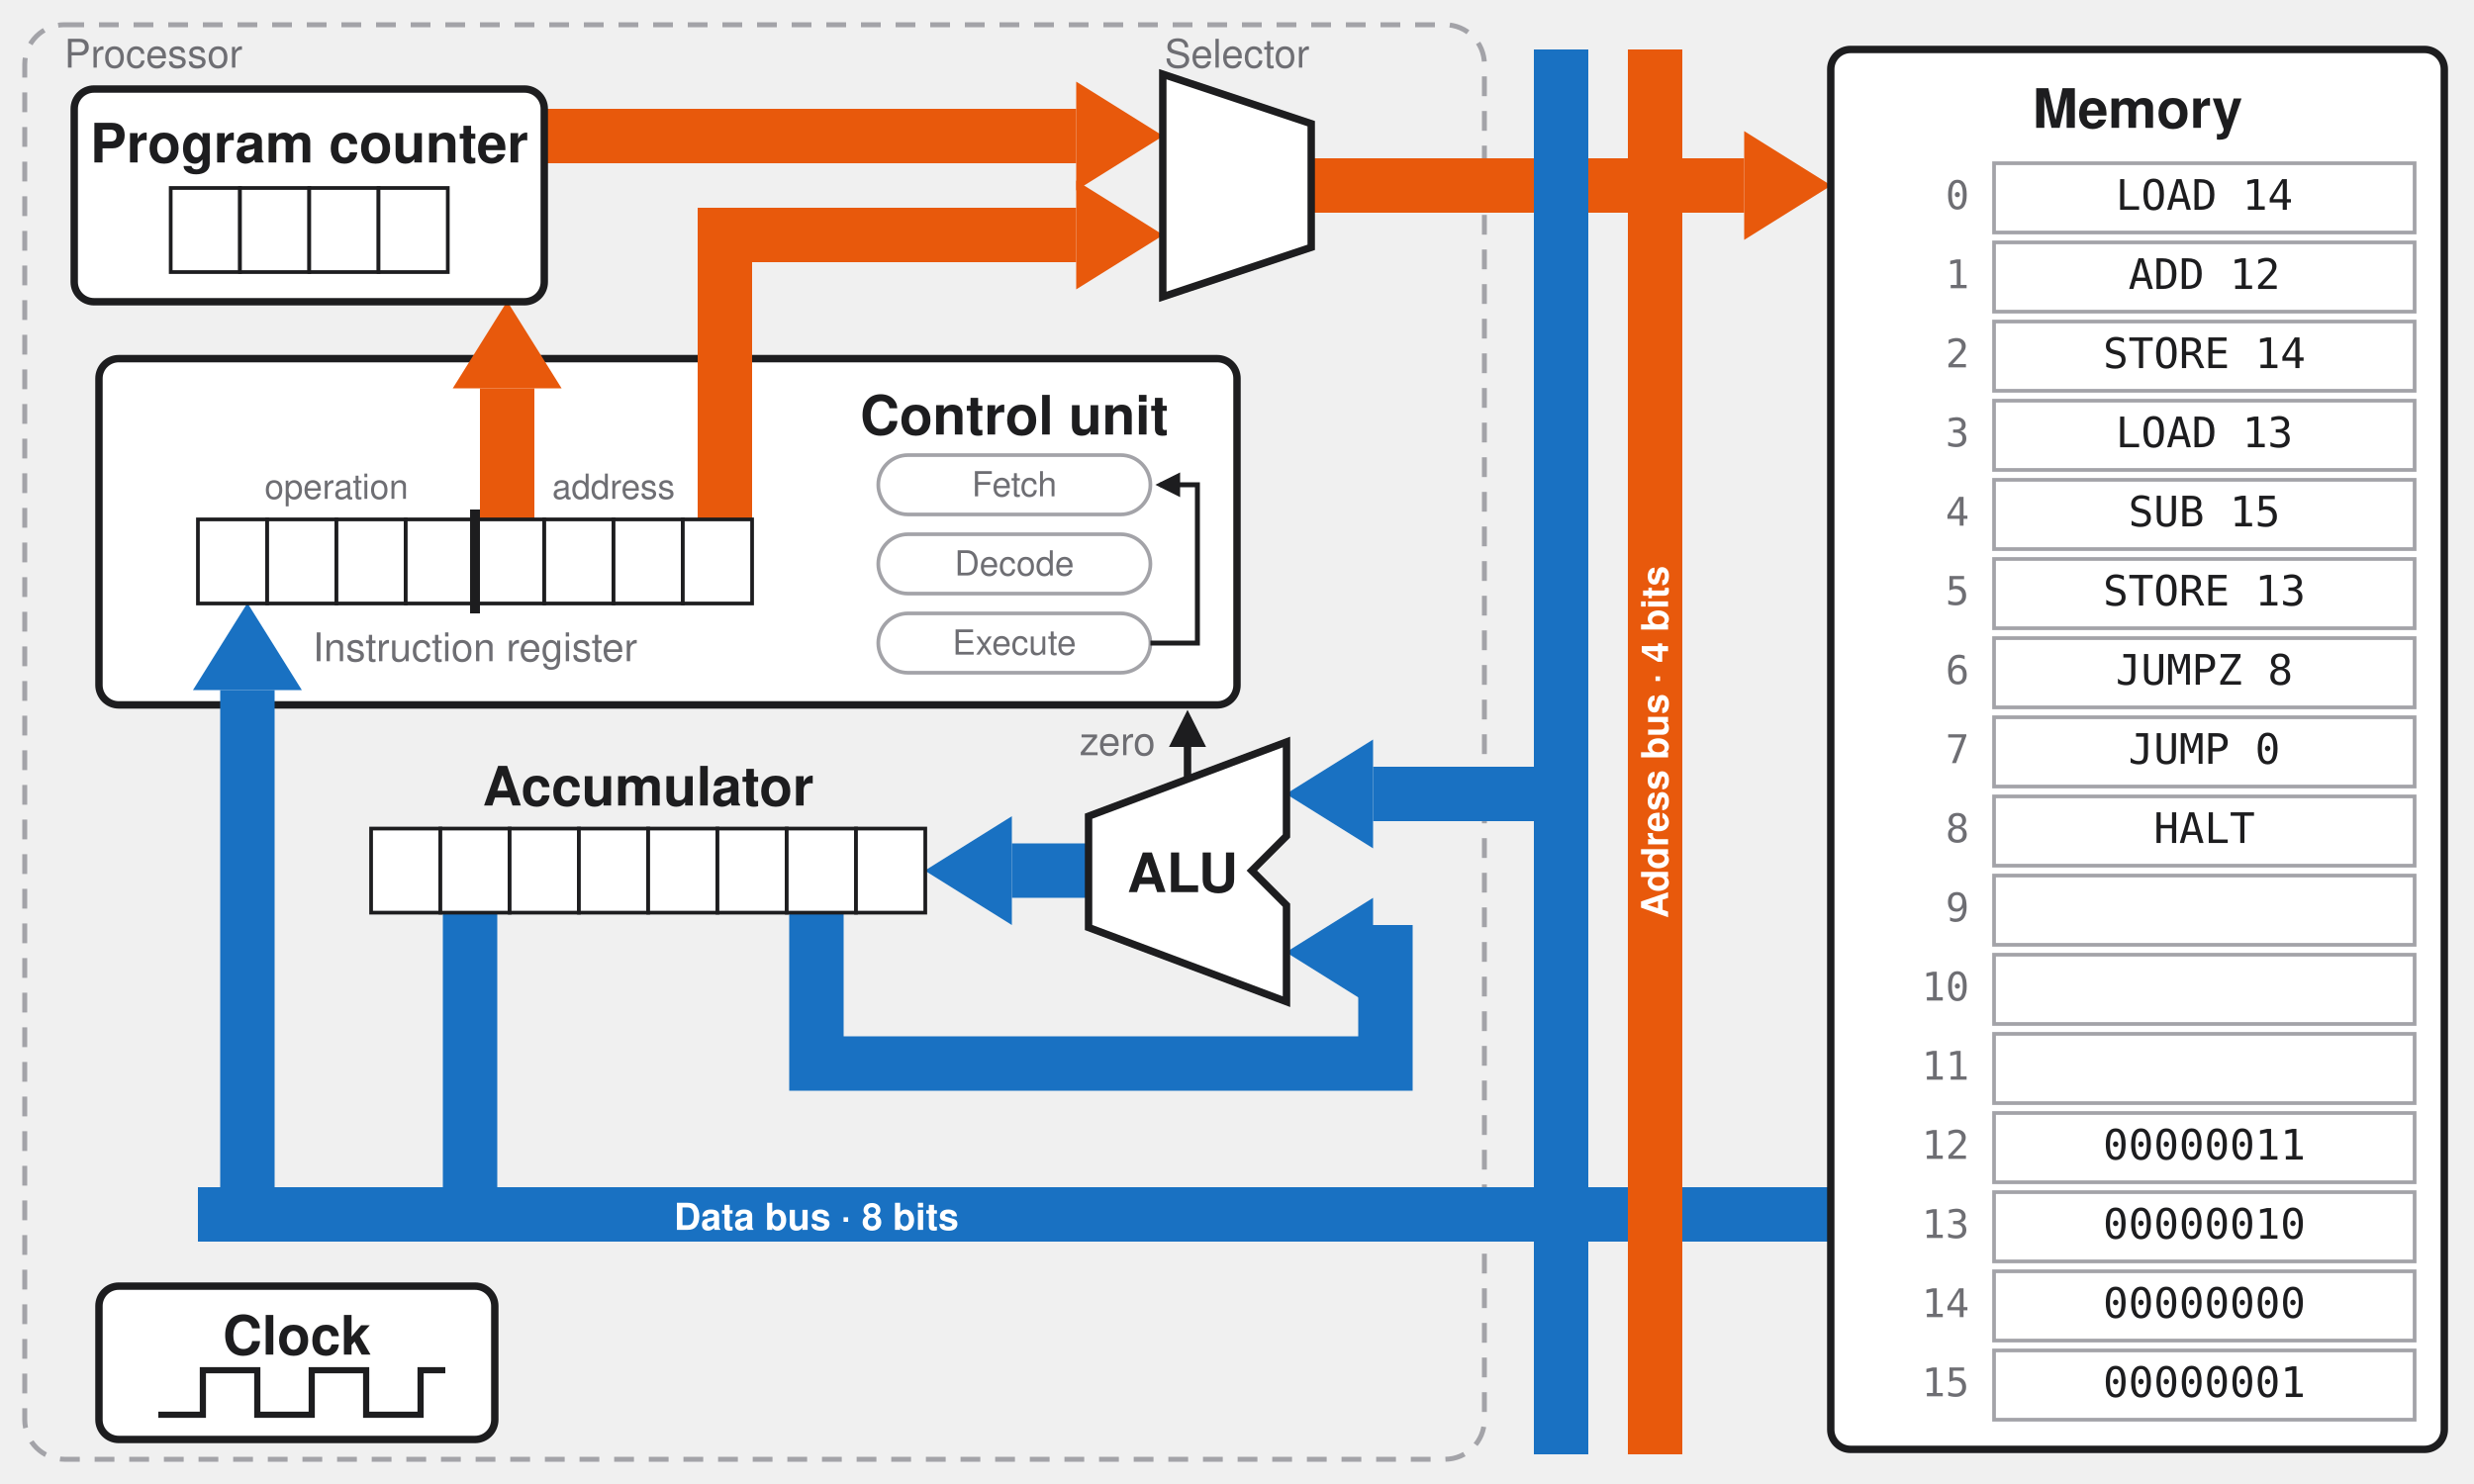
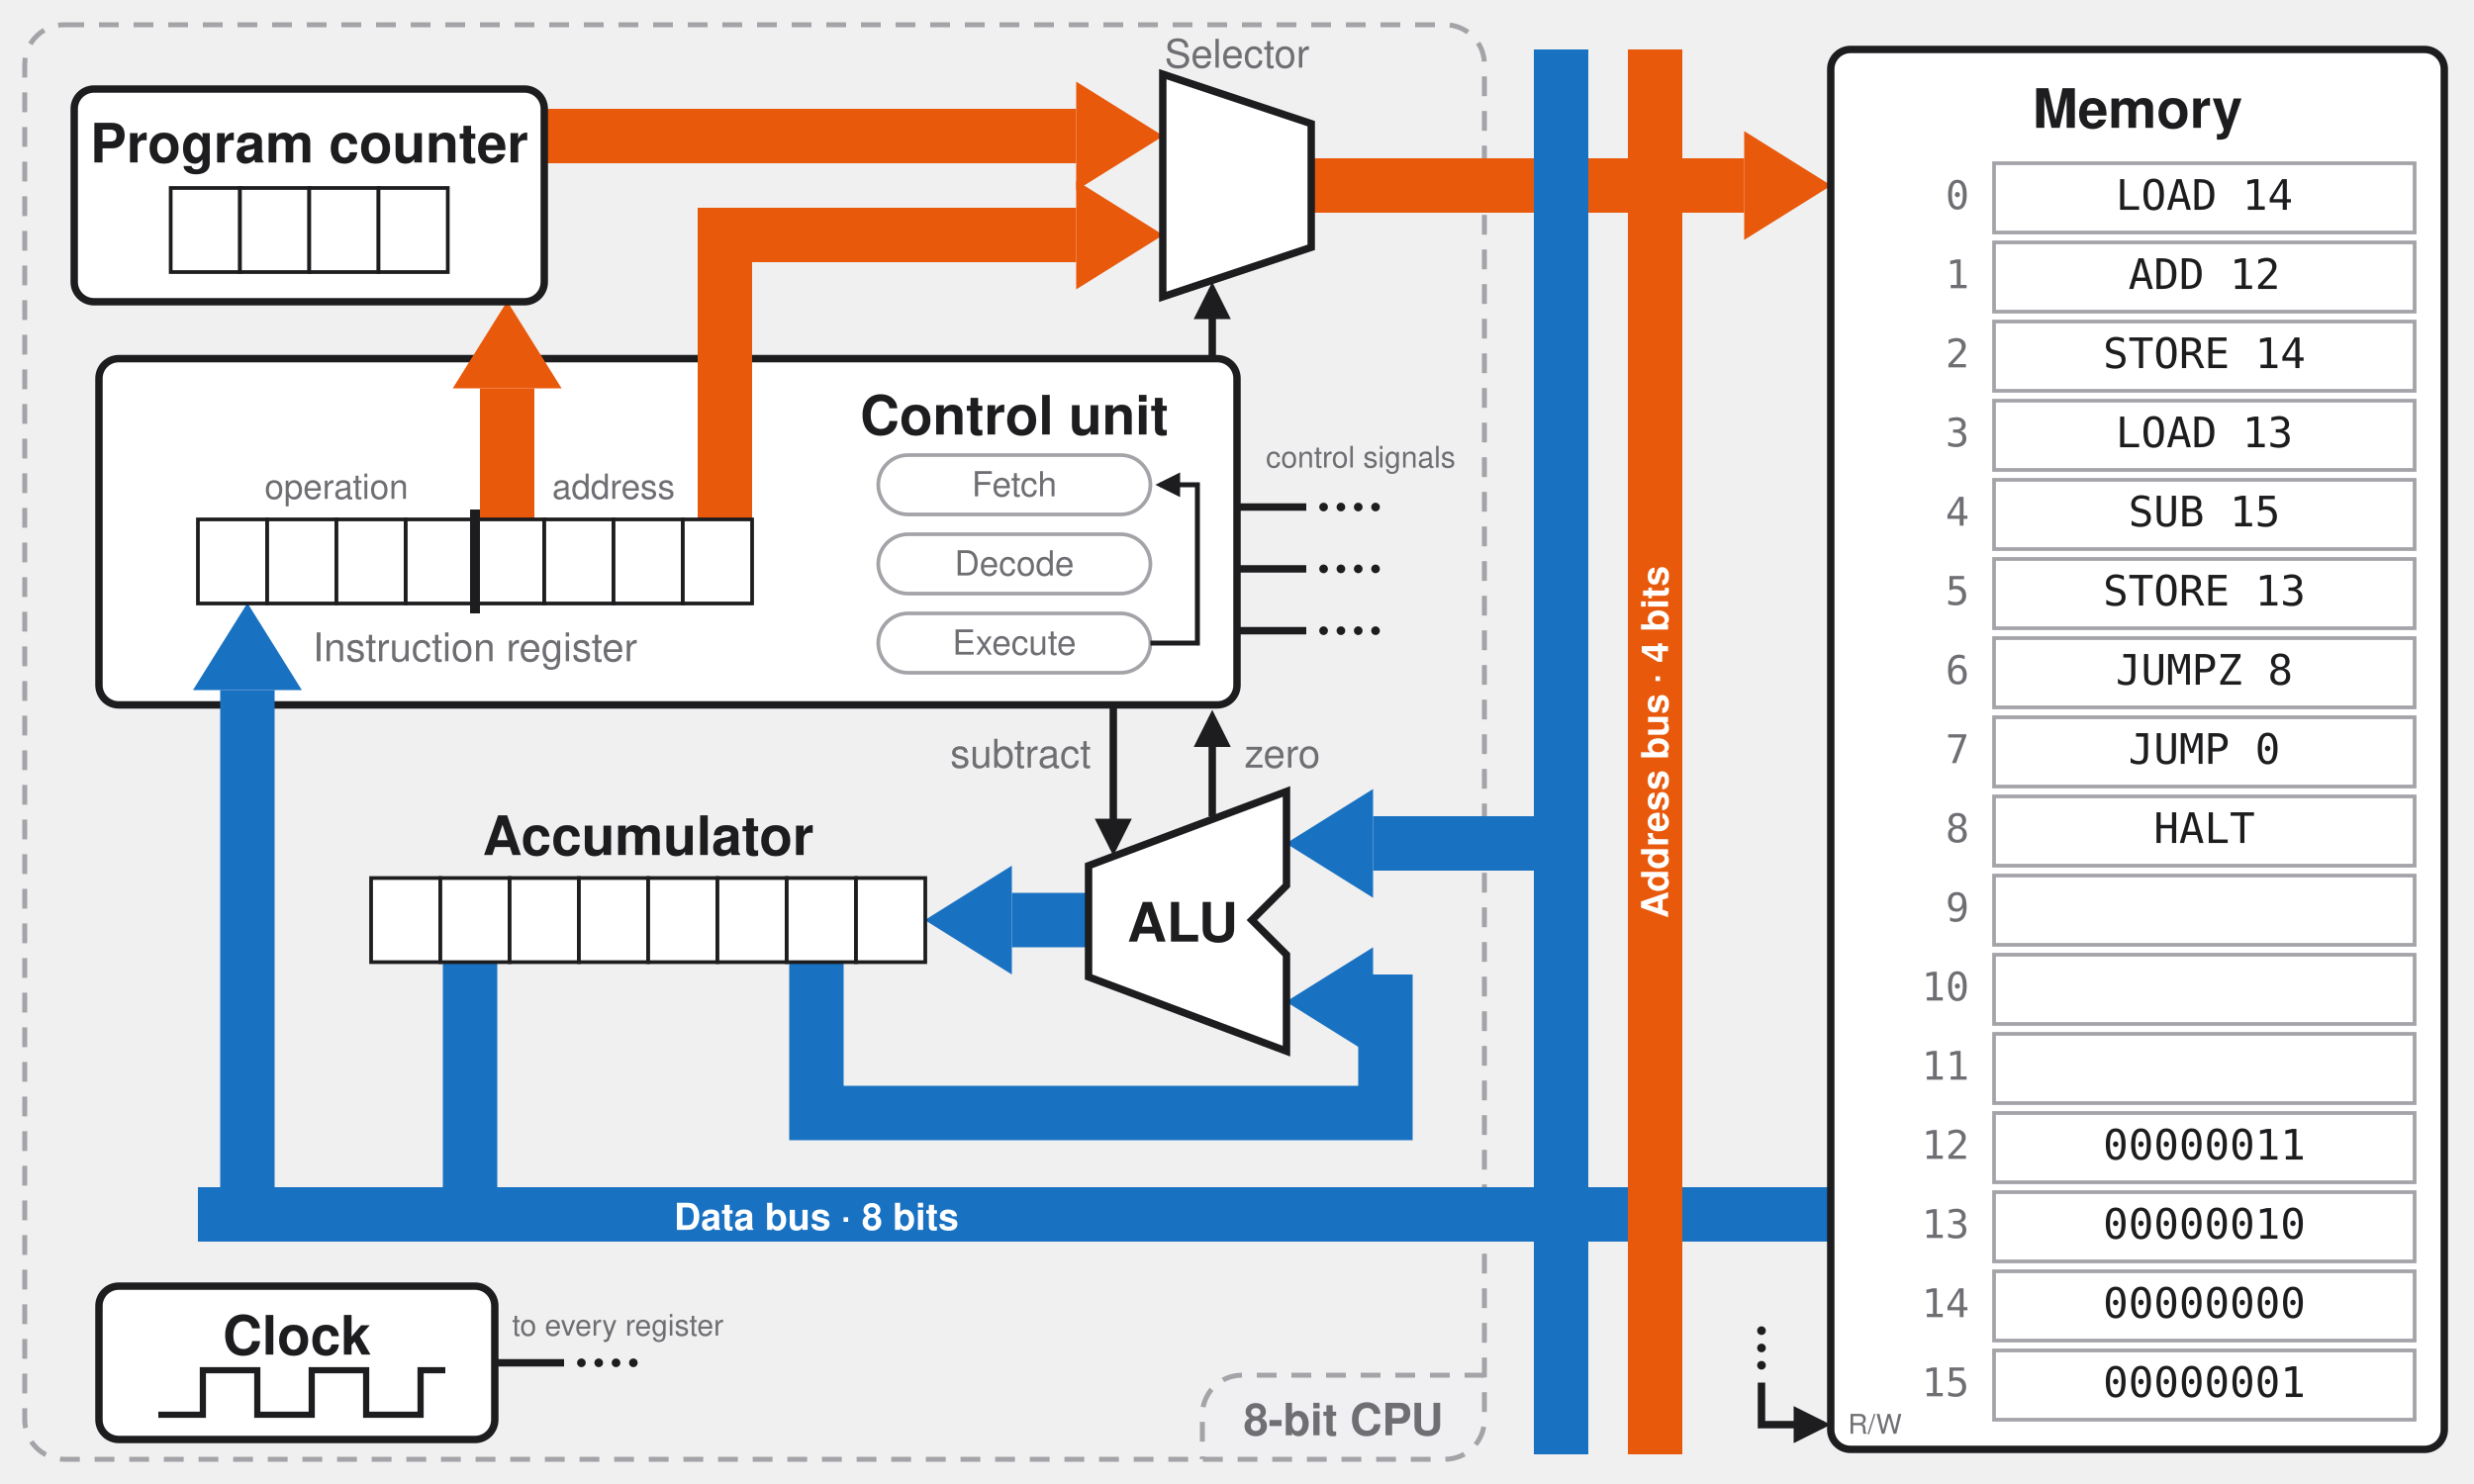
<svg xmlns="http://www.w3.org/2000/svg" viewBox="0 0 1000 600" role="img" aria-label="The machine: a processor with a program counter, a control unit holding the instruction register, an accumulator, an ALU and a clock, connected to a memory of 16 cells by an 8-bit data bus and a 4-bit address bus">
  <defs>
    <marker id="data-arrow" viewBox="0 0 8 10" refX="0" refY="5" markerWidth="1.6" markerHeight="2" orient="auto">
      <path d="M0 0 L8 5 L0 10 z" fill="#1971c2" />
    </marker>
    <marker id="address-arrow" viewBox="0 0 8 10" refX="0" refY="5" markerWidth="1.6" markerHeight="2" orient="auto">
      <path d="M0 0 L8 5 L0 10 z" fill="#e8590c" />
    </marker>
    <marker id="wire-arrow" viewBox="0 0 10 10" refX="8" refY="5" markerWidth="5" markerHeight="5" orient="auto">
      <path d="M0 0 L10 5 L0 10 z" fill="#1d1d1f" />
    </marker>
  </defs>
  <style>
    .frame { fill: none; stroke: #a3a3a8; stroke-width: 2; stroke-dasharray: 8 6; }
    .box { fill: #ffffff; stroke: #1d1d1f; stroke-width: 3; }
    .label { font-family: Helvetica, Arial, sans-serif; font-size: 22px; font-weight: bold; fill: #1d1d1f; text-anchor: middle; dominant-baseline: middle; }
    .small { font-family: Helvetica, Arial, sans-serif; font-size: 16px; fill: #6e6e73; text-anchor: middle; dominant-baseline: middle; }
    .tiny { font-family: Helvetica, Arial, sans-serif; font-size: 14px; fill: #6e6e73; text-anchor: middle; dominant-baseline: middle; }
    .data-path { fill: none; stroke: #1971c2; stroke-width: 22; stroke-linejoin: miter; }
    .address-path { fill: none; stroke: #e8590c; stroke-width: 22; stroke-linejoin: miter; }
    .data-bus { fill: #1971c2; }
    .address-bus { fill: #e8590c; }
    .wire { fill: none; stroke: #1d1d1f; stroke-width: 3; }
+     /* A wire that goes on somewhere not drawn */
+     .wire-dots { fill: none; stroke: #1d1d1f; stroke-width: 3.5; stroke-linecap: round; stroke-dasharray: 0 7; }
    .bus-label { font-family: Helvetica, Arial, sans-serif; font-size: 15px; font-weight: bold; fill: #ffffff; text-anchor: middle; dominant-baseline: middle; }
    .cell { fill: #ffffff; stroke: #a3a3a8; stroke-width: 1.5; }
    .bit { fill: #ffffff; stroke: #1d1d1f; stroke-width: 1.5; }
    .step { fill: #ffffff; stroke: #a3a3a8; stroke-width: 1.5; }
    .cell-address { font-family: Menlo, Consolas, monospace; font-size: 16px; fill: #6e6e73; text-anchor: end; dominant-baseline: middle; }
    .value { font-family: Menlo, Consolas, monospace; font-size: 17px; fill: #1d1d1f; text-anchor: middle; dominant-baseline: middle; }
  </style>
+   <path d="M600 556 V574 A16 16 0 0 1 584 590 H486 V572 A16 16 0 0 1 502 556 Z" fill="#f0f0f2" />
  <rect class="frame" x="10" y="10" width="590" height="580" rx="16" />
-   <text class="small" x="62" y="22">Processor</text>
+   <path class="frame" d="M600 556 H502 A16 16 0 0 0 486 572 V590" />
+   <text class="label" x="543" y="574" style="font-size: 18px; fill: #6e6e73">8-bit CPU</text>
  <g id="control-unit">
    <rect class="box" x="40" y="145" width="460" height="140" rx="8" />
    <text class="label" x="410" y="168">Control unit</text>
  </g>
  <g id="paths">
    <path id="path-pc-selector" class="address-path" d="M216 55 H435" marker-end="url(#address-arrow)" />
    <path id="path-ir-selector" class="address-path" d="M293 214 V95 H435" marker-end="url(#address-arrow)" />
    <path id="path-ir-pc" class="address-path" d="M205 214 V157" marker-end="url(#address-arrow)" />
    <path id="path-bus-ir" class="data-path" d="M100 484 V279" marker-end="url(#data-arrow)" />
-     <path id="path-acc-bus" class="data-path" d="M190 365 V484" />
-     <path id="path-alu-acc" class="data-path" d="M444 352 H409" marker-end="url(#data-arrow)" />
-     <path id="path-bus-alu" class="data-path" d="M631 321 H555" marker-end="url(#data-arrow)" />
-     <path id="path-acc-alu" class="data-path" d="M330 365 V430 H560 V385 H555" marker-end="url(#data-arrow)" />
+     <path id="path-acc-bus" class="data-path" d="M190 385 V484" />
+     <path id="path-alu-acc" class="data-path" d="M444 372 H409" marker-end="url(#data-arrow)" />
+     <path id="path-bus-alu" class="data-path" d="M631 341 H555" marker-end="url(#data-arrow)" />
+     <path id="path-acc-alu" class="data-path" d="M330 385 V450 H560 V405 H555" marker-end="url(#data-arrow)" />
  </g>
  <path id="path-selector-address-bus" class="address-path" d="M526 75 H669" />
  <path id="path-data-bus-memory" class="data-path" d="M631 491 H742" />
  <g id="data-bus">
    <rect class="data-bus" x="620" y="20" width="22" height="568" />
    <rect class="data-bus" x="80" y="480" width="562" height="22" />
    <text class="bus-label" x="330" y="492">Data bus · 8 bits</text>
  </g>
  <g id="address-bus">
    <rect class="address-bus" x="658" y="20" width="22" height="568" />
  </g>
  <path id="path-address-bus-memory" class="address-path" d="M669 75 H705" marker-end="url(#address-arrow)" />
  <text class="bus-label" x="669" y="300" transform="rotate(-90 669 300)">Address bus · 4 bits</text>
  <g id="selector">
    <polygon class="box" points="470,30 530,50 530,100 470,120" />
    <text class="small" x="500" y="22">Selector</text>
  </g>
+   <path id="wire-select" class="wire" d="M490 145 V117" marker-end="url(#wire-arrow)" />
  <g id="program-counter">
    <rect class="box" x="30" y="36" width="190" height="86" rx="8" />
    <text class="label" x="125" y="58">Program counter</text>
    <rect class="bit" x="69" y="76" width="28" height="34" />
    <rect class="bit" x="97" y="76" width="28" height="34" />
    <rect class="bit" x="125" y="76" width="28" height="34" />
    <rect class="bit" x="153" y="76" width="28" height="34" />
  </g>
  <g id="instruction-register">
    <rect class="bit" x="80" y="210" width="28" height="34" />
    <rect class="bit" x="108" y="210" width="28" height="34" />
    <rect class="bit" x="136" y="210" width="28" height="34" />
    <rect class="bit" x="164" y="210" width="28" height="34" />
    <rect class="bit" x="192" y="210" width="28" height="34" />
    <rect class="bit" x="220" y="210" width="28" height="34" />
    <rect class="bit" x="248" y="210" width="28" height="34" />
    <rect class="bit" x="276" y="210" width="28" height="34" />
    <line x1="192" y1="206" x2="192" y2="248" stroke="#1d1d1f" stroke-width="4" />
  </g>
  <text class="tiny" x="136" y="197">operation</text>
  <text class="tiny" x="248" y="197">address</text>
  <text class="small" x="192" y="262">Instruction register</text>
  <g id="steps">
    <g id="step-fetch">
      <rect class="step" x="355" y="184" width="110" height="24" rx="12" />
      <text class="tiny" x="410" y="196">Fetch</text>
    </g>
    <g id="step-decode">
      <rect class="step" x="355" y="216" width="110" height="24" rx="12" />
      <text class="tiny" x="410" y="228">Decode</text>
    </g>
    <g id="step-execute">
      <rect class="step" x="355" y="248" width="110" height="24" rx="12" />
      <text class="tiny" x="410" y="260">Execute</text>
    </g>
    <path id="wire-step-loop" class="wire" d="M465 260 H484 V196 H469" style="stroke-width: 2" marker-end="url(#wire-arrow)" />
  </g>
  <g id="accumulator">
-     <rect class="bit" x="150" y="335" width="28" height="34" />
-     <rect class="bit" x="178" y="335" width="28" height="34" />
-     <rect class="bit" x="206" y="335" width="28" height="34" />
-     <rect class="bit" x="234" y="335" width="28" height="34" />
-     <rect class="bit" x="262" y="335" width="28" height="34" />
-     <rect class="bit" x="290" y="335" width="28" height="34" />
-     <rect class="bit" x="318" y="335" width="28" height="34" />
-     <rect class="bit" x="346" y="335" width="28" height="34" />
-   </g>
-   <text class="label" x="262" y="318">Accumulator</text>
+     <rect class="bit" x="150" y="355" width="28" height="34" />
+     <rect class="bit" x="178" y="355" width="28" height="34" />
+     <rect class="bit" x="206" y="355" width="28" height="34" />
+     <rect class="bit" x="234" y="355" width="28" height="34" />
+     <rect class="bit" x="262" y="355" width="28" height="34" />
+     <rect class="bit" x="290" y="355" width="28" height="34" />
+     <rect class="bit" x="318" y="355" width="28" height="34" />
+     <rect class="bit" x="346" y="355" width="28" height="34" />
+   </g>
+   <text class="label" x="262" y="338">Accumulator</text>
  <g id="alu">
-     <polygon class="box" points="520,300 520,338 506,352 520,366 520,405 440,375 440,330" />
-     <text class="label" x="478" y="353">ALU</text>
-   </g>
-   <path id="wire-zero" class="wire" d="M480 314 V290" marker-end="url(#wire-arrow)" />
-   <text class="small" x="467" y="300" style="text-anchor: end">zero</text>
+     <polygon class="box" points="520,320 520,358 506,372 520,386 520,425 440,395 440,350" />
+     <text class="label" x="478" y="373">ALU</text>
+   </g>
+   <path id="wire-zero" class="wire" d="M490 330 V290" marker-end="url(#wire-arrow)" />
+   <text class="small" x="503" y="305" style="text-anchor: start">zero</text>
+   <path id="wire-subtract" class="wire" d="M450 285 V343" marker-end="url(#wire-arrow)" />
+   <text class="small" x="441" y="305" style="text-anchor: end">subtract</text>
+   <g id="control-signals">
+     <path class="wire" d="M500 205 H528" />
+     <path class="wire-dots" d="M535 205 H556" />
+     <path class="wire" d="M500 230 H528" />
+     <path class="wire-dots" d="M535 230 H556" />
+     <path class="wire" d="M500 255 H528" />
+     <path class="wire-dots" d="M535 255 H556" />
+     <text class="tiny" x="550" y="185" style="font-size: 12px">control signals</text>
+   </g>
  <g id="clock">
    <rect class="box" x="40" y="520" width="160" height="62" rx="8" />
    <text class="label" x="120" y="540">Clock</text>
    <path d="M64 572 H82 V554 H104 V572 H126 V554 H148 V572 H170 V554 H180" fill="none" stroke="#1d1d1f" stroke-width="2.5" />
  </g>
+   <g id="wire-clock">
+     <path class="wire" d="M200 551 H228" />
+     <path class="wire-dots" d="M235 551 H256" />
+   </g>
+   <text class="tiny" x="207" y="536" style="font-size: 12px; text-anchor: start">to every register</text>
  <g id="memory">
    <rect class="box" x="740" y="20" width="248" height="566" rx="8" />
    <text class="label" x="864" y="44">Memory</text>
  </g>
  <g id="cells">
    <g id="cell-0">
      <text class="cell-address" x="796" y="80">0</text>
      <rect class="cell" x="806" y="66" width="170" height="28" />
      <text class="value" x="891" y="80">LOAD 14</text>
    </g>
    <g id="cell-1">
      <text class="cell-address" x="796" y="112">1</text>
      <rect class="cell" x="806" y="98" width="170" height="28" />
      <text class="value" x="891" y="112">ADD 12</text>
    </g>
    <g id="cell-2">
      <text class="cell-address" x="796" y="144">2</text>
      <rect class="cell" x="806" y="130" width="170" height="28" />
      <text class="value" x="891" y="144">STORE 14</text>
    </g>
    <g id="cell-3">
      <text class="cell-address" x="796" y="176">3</text>
      <rect class="cell" x="806" y="162" width="170" height="28" />
      <text class="value" x="891" y="176">LOAD 13</text>
    </g>
    <g id="cell-4">
      <text class="cell-address" x="796" y="208">4</text>
      <rect class="cell" x="806" y="194" width="170" height="28" />
      <text class="value" x="891" y="208">SUB 15</text>
    </g>
    <g id="cell-5">
      <text class="cell-address" x="796" y="240">5</text>
      <rect class="cell" x="806" y="226" width="170" height="28" />
      <text class="value" x="891" y="240">STORE 13</text>
    </g>
    <g id="cell-6">
      <text class="cell-address" x="796" y="272">6</text>
      <rect class="cell" x="806" y="258" width="170" height="28" />
      <text class="value" x="891" y="272">JUMPZ 8</text>
    </g>
    <g id="cell-7">
      <text class="cell-address" x="796" y="304">7</text>
      <rect class="cell" x="806" y="290" width="170" height="28" />
      <text class="value" x="891" y="304">JUMP 0</text>
    </g>
    <g id="cell-8">
      <text class="cell-address" x="796" y="336">8</text>
      <rect class="cell" x="806" y="322" width="170" height="28" />
      <text class="value" x="891" y="336">HALT</text>
    </g>
    <g id="cell-9">
      <text class="cell-address" x="796" y="368">9</text>
      <rect class="cell" x="806" y="354" width="170" height="28" />
    </g>
    <g id="cell-10">
      <text class="cell-address" x="796" y="400">10</text>
      <rect class="cell" x="806" y="386" width="170" height="28" />
    </g>
    <g id="cell-11">
      <text class="cell-address" x="796" y="432">11</text>
      <rect class="cell" x="806" y="418" width="170" height="28" />
    </g>
    <g id="cell-12">
      <text class="cell-address" x="796" y="464">12</text>
      <rect class="cell" x="806" y="450" width="170" height="28" />
      <text class="value" x="891" y="464">00000011</text>
    </g>
    <g id="cell-13">
      <text class="cell-address" x="796" y="496">13</text>
      <rect class="cell" x="806" y="482" width="170" height="28" />
      <text class="value" x="891" y="496">00000010</text>
    </g>
    <g id="cell-14">
      <text class="cell-address" x="796" y="528">14</text>
      <rect class="cell" x="806" y="514" width="170" height="28" />
      <text class="value" x="891" y="528">00000000</text>
    </g>
    <g id="cell-15">
      <text class="cell-address" x="796" y="560">15</text>
      <rect class="cell" x="806" y="546" width="170" height="28" />
      <text class="value" x="891" y="560">00000001</text>
    </g>
  </g>
+   <g id="wire-read-write">
+     <path class="wire-dots" d="M712 538 V552.5" />
+     <path class="wire" d="M712 559 V576 H737" marker-end="url(#wire-arrow)" />
+   </g>
+   <text class="tiny" x="747" y="576" style="font-size: 11px; text-anchor: start">R/W</text>
</svg>
